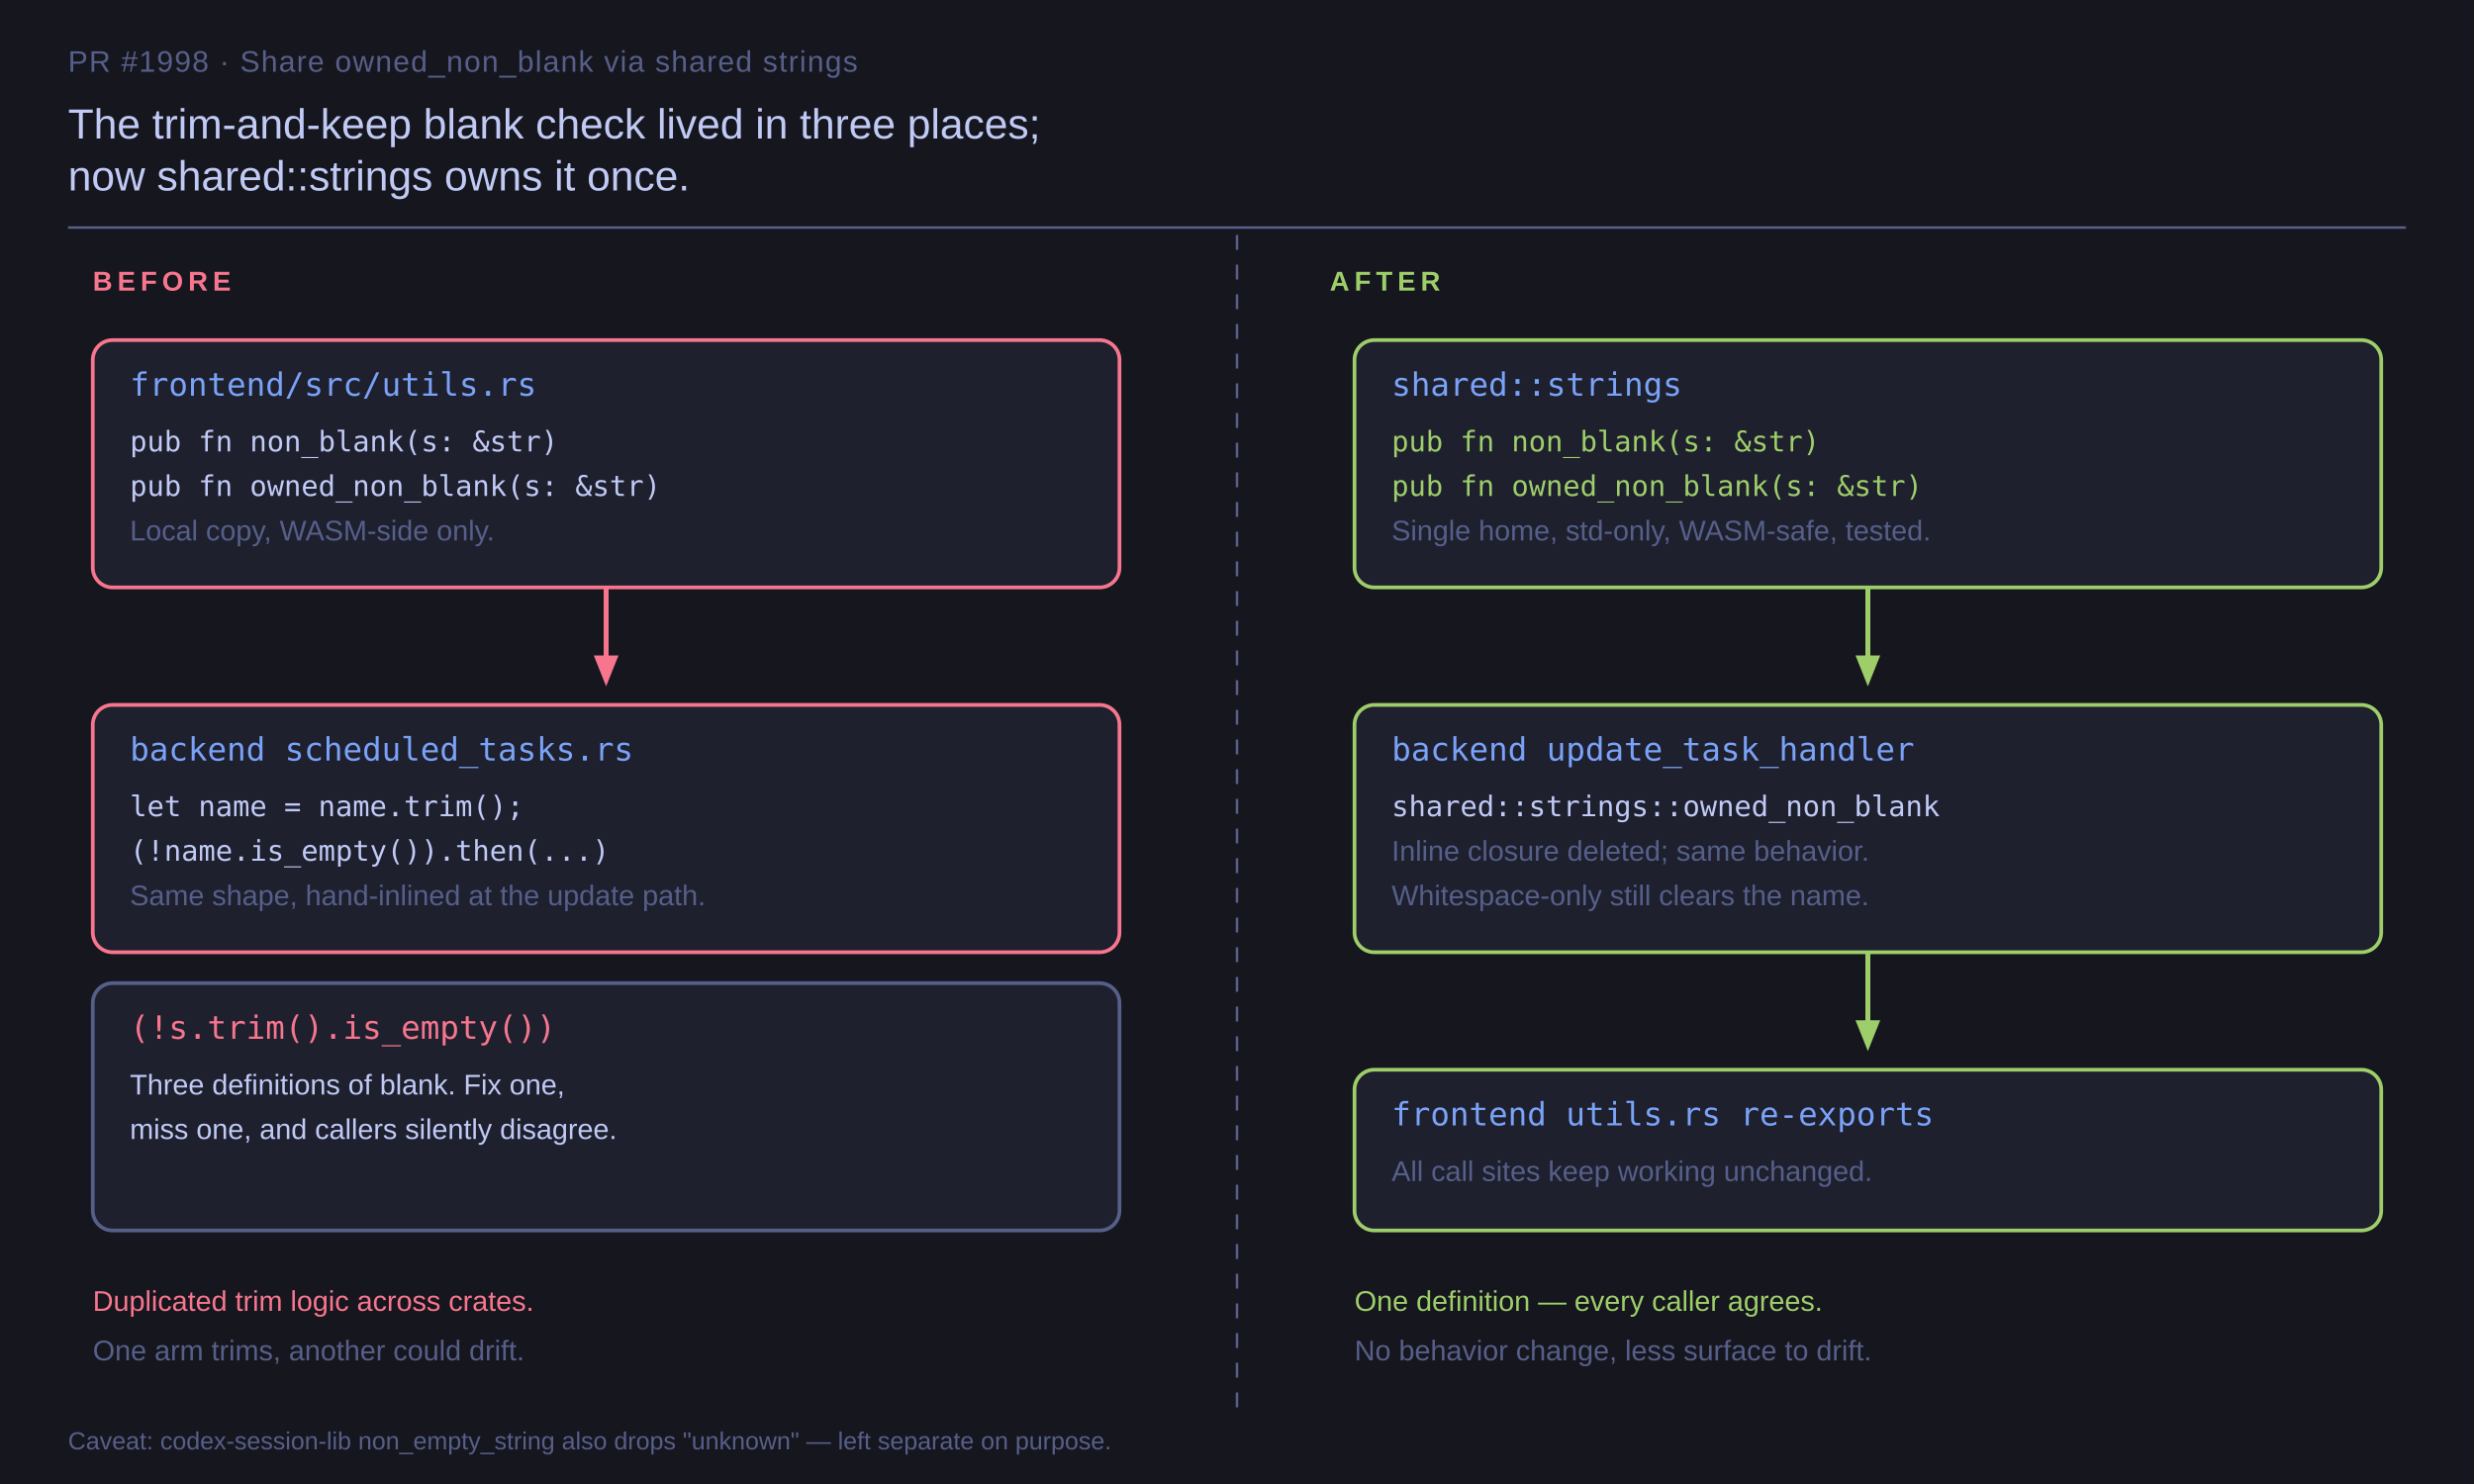
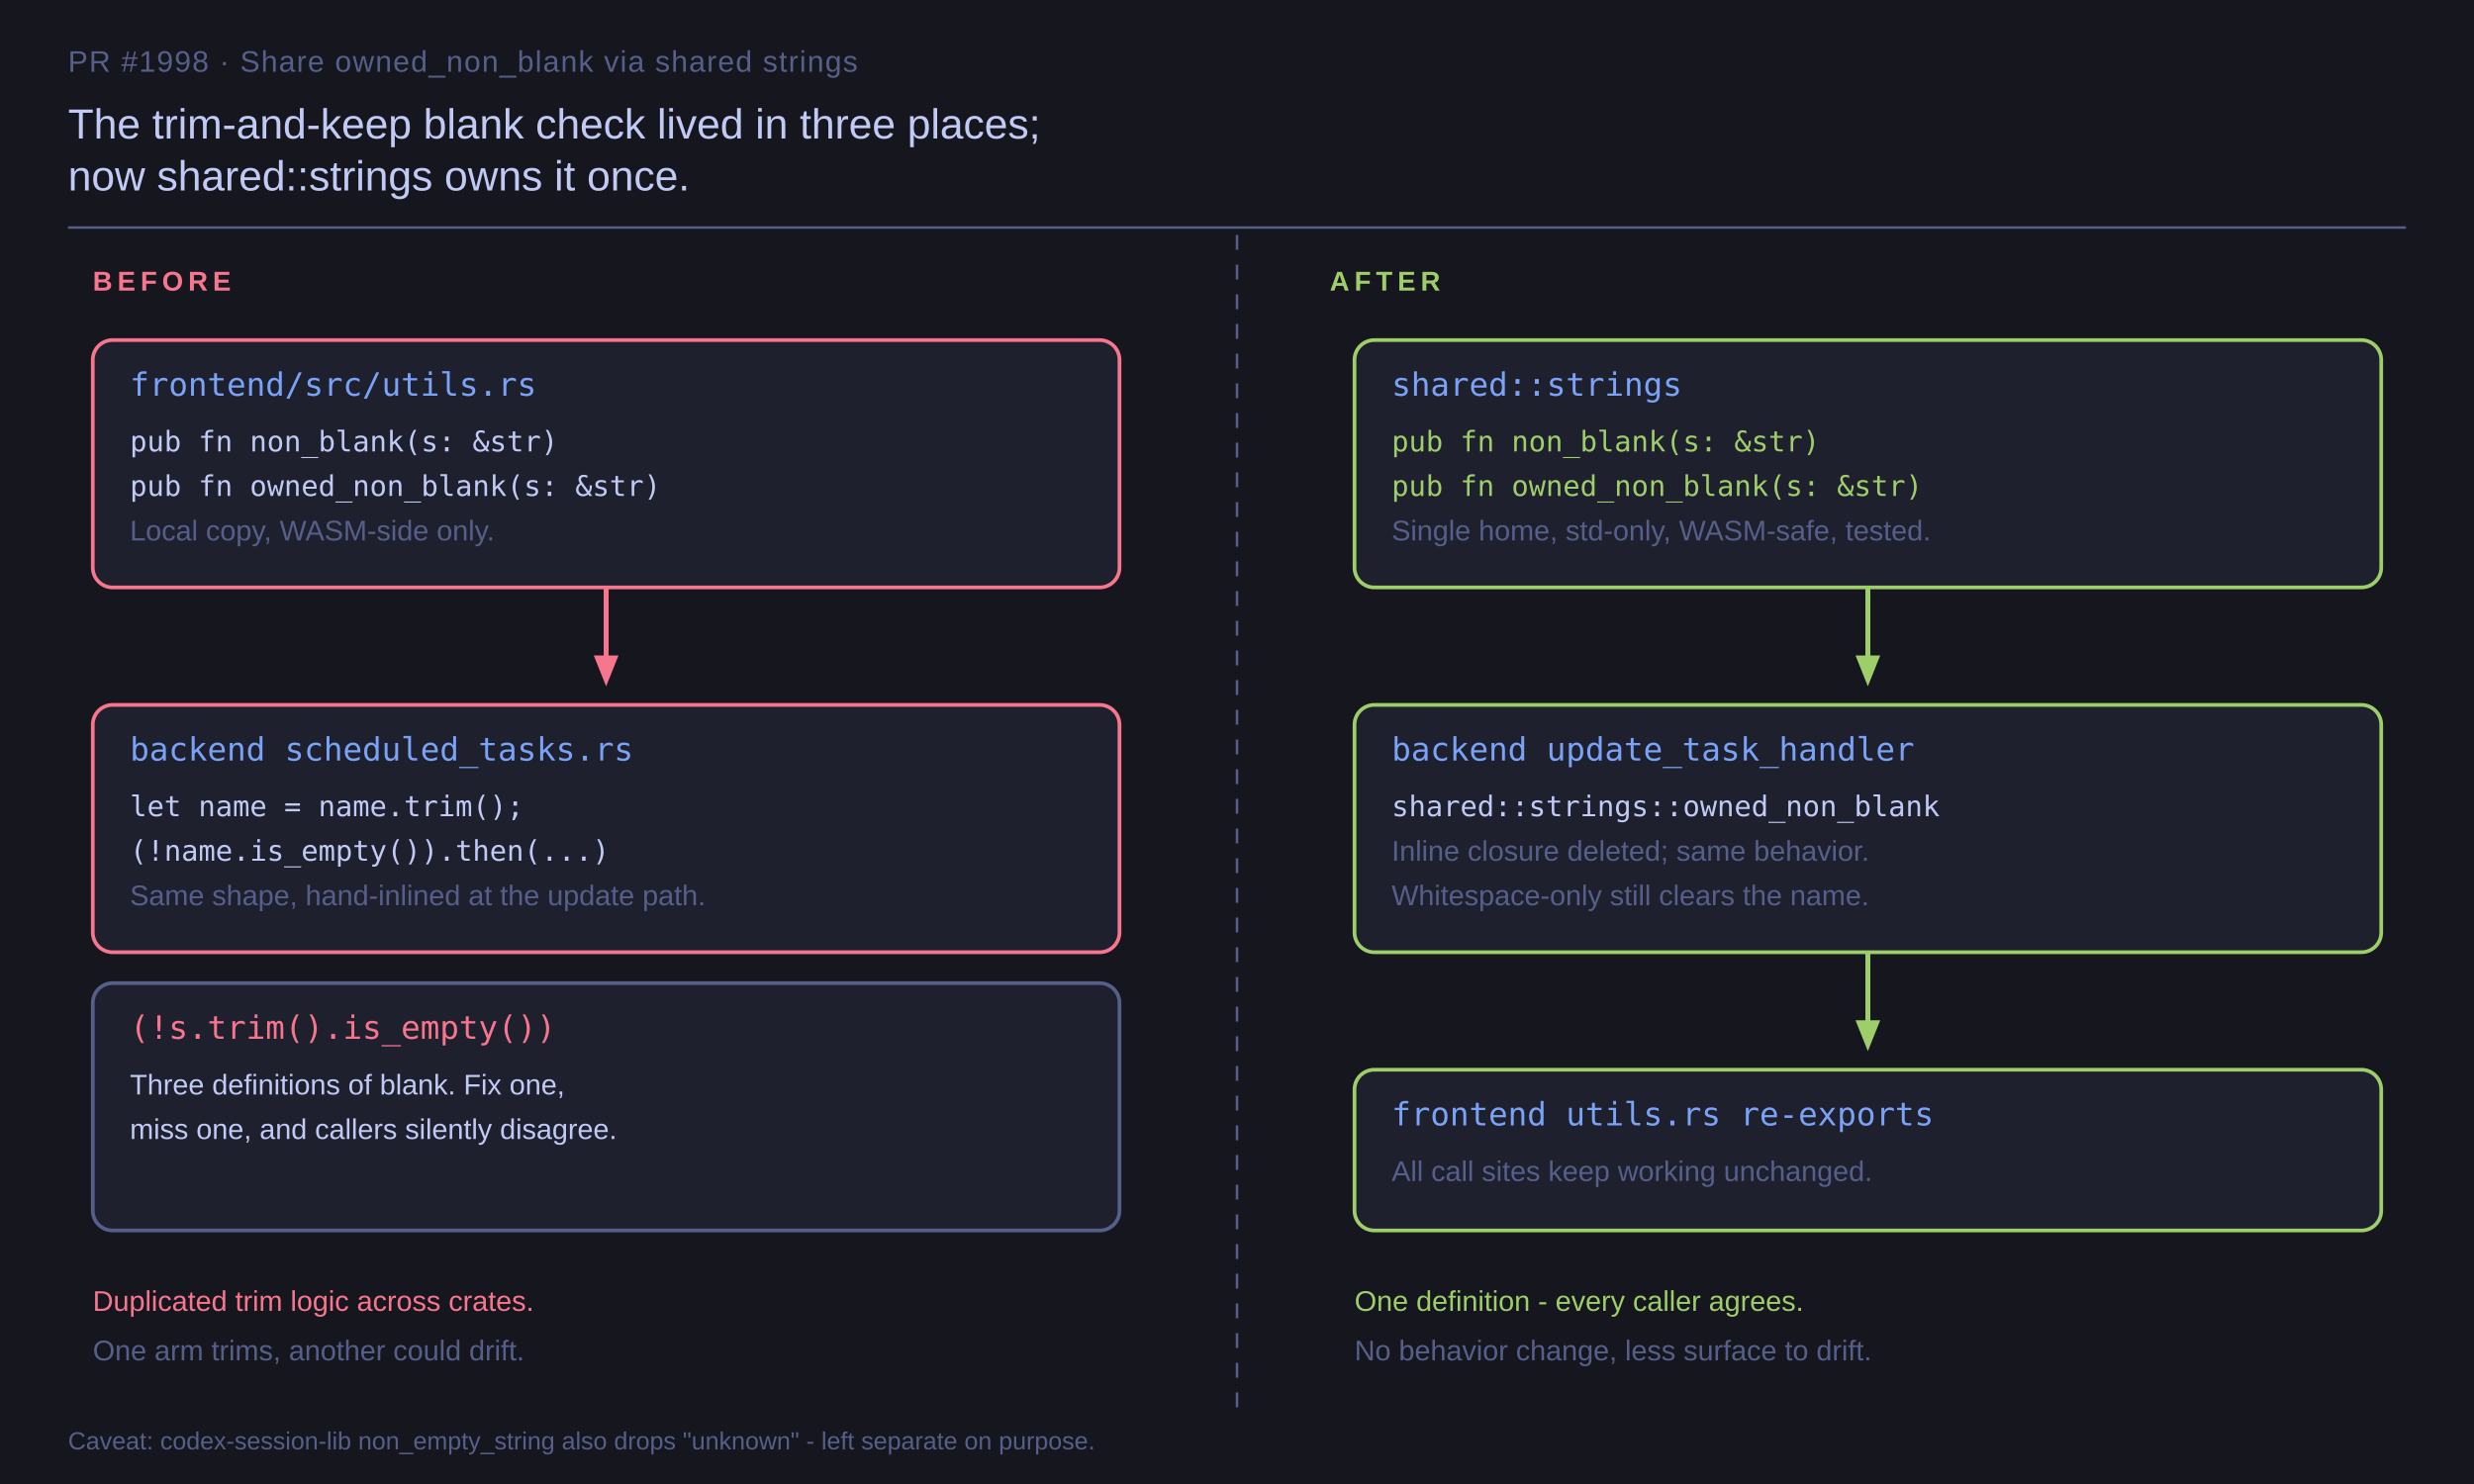
<svg xmlns="http://www.w3.org/2000/svg" width="2000" height="1200" viewBox="0 0 2000 1200" role="img" aria-labelledby="title desc">
  <rect width="2000" height="1200" fill="#16161e" />
  <text x="55" y="58" fill="#565f89" font-family="Arial, sans-serif" font-size="24" letter-spacing="1">PR #1998 · Share owned_non_blank via shared strings</text>
  <text x="55" y="112" fill="#c0caf5" font-family="Arial, sans-serif" font-size="34">The trim-and-keep blank check lived in three places;</text>
  <text x="55" y="154" fill="#c0caf5" font-family="Arial, sans-serif" font-size="34">now shared::strings owns it once.</text>
  <line x1="55" y1="184" x2="1945" y2="184" stroke="#565f89" stroke-width="2" />
  <line x1="1000" y1="190" x2="1000" y2="1140" stroke="#565f89" stroke-width="2" stroke-dasharray="12 12" />
  <text x="75" y="235" fill="#f7768e" font-family="Arial, sans-serif" font-size="22" font-weight="bold" letter-spacing="4">BEFORE</text>
  <rect x="75" y="275" width="830" height="200" rx="16" fill="#1e202e" stroke="#f7768e" stroke-width="3" />
  <text x="105" y="320" fill="#7aa2f7" font-family="monospace" font-size="26">frontend/src/utils.rs</text>
  <text x="105" y="365" fill="#c0caf5" font-family="monospace" font-size="23">pub fn non_blank(s: &amp;str)</text>
  <text x="105" y="401" fill="#c0caf5" font-family="monospace" font-size="23">pub fn owned_non_blank(s: &amp;str)</text>
  <text x="105" y="437" fill="#565f89" font-family="Arial, sans-serif" font-size="23">Local copy, WASM-side only.</text>
  <line x1="490" y1="475" x2="490" y2="535" stroke="#f7768e" stroke-width="4" />
  <polygon points="490,555 480,530 500,530" fill="#f7768e" />
  <rect x="75" y="570" width="830" height="200" rx="16" fill="#1e202e" stroke="#f7768e" stroke-width="3" />
  <text x="105" y="615" fill="#7aa2f7" font-family="monospace" font-size="26">backend scheduled_tasks.rs</text>
  <text x="105" y="660" fill="#c0caf5" font-family="monospace" font-size="23">let name = name.trim();</text>
  <text x="105" y="696" fill="#c0caf5" font-family="monospace" font-size="23">(!name.is_empty()).then(...)</text>
  <text x="105" y="732" fill="#565f89" font-family="Arial, sans-serif" font-size="23">Same shape, hand-inlined at the update path.</text>
  <rect x="75" y="795" width="830" height="200" rx="16" fill="#1e202e" stroke="#565f89" stroke-width="3" />
  <text x="105" y="840" fill="#f7768e" font-family="monospace" font-size="26">(!s.trim().is_empty())</text>
  <text x="105" y="885" fill="#c0caf5" font-family="Arial, sans-serif" font-size="23">Three definitions of blank. Fix one,</text>
  <text x="105" y="921" fill="#c0caf5" font-family="Arial, sans-serif" font-size="23">miss one, and callers silently disagree.</text>
  <text x="75" y="1060" fill="#f7768e" font-family="Arial, sans-serif" font-size="23">Duplicated trim logic across crates.</text>
  <text x="75" y="1100" fill="#565f89" font-family="Arial, sans-serif" font-size="23">One arm trims, another could drift.</text>
  <text x="1075" y="235" fill="#9ece6a" font-family="Arial, sans-serif" font-size="22" font-weight="bold" letter-spacing="4">AFTER</text>
  <rect x="1095" y="275" width="830" height="200" rx="16" fill="#1e202e" stroke="#9ece6a" stroke-width="3" />
  <text x="1125" y="320" fill="#7aa2f7" font-family="monospace" font-size="26">shared::strings</text>
  <text x="1125" y="365" fill="#9ece6a" font-family="monospace" font-size="23">pub fn non_blank(s: &amp;str)</text>
  <text x="1125" y="401" fill="#9ece6a" font-family="monospace" font-size="23">pub fn owned_non_blank(s: &amp;str)</text>
  <text x="1125" y="437" fill="#565f89" font-family="Arial, sans-serif" font-size="23">Single home, std-only, WASM-safe, tested.</text>
  <line x1="1510" y1="475" x2="1510" y2="535" stroke="#9ece6a" stroke-width="4" />
  <polygon points="1510,555 1500,530 1520,530" fill="#9ece6a" />
  <rect x="1095" y="570" width="830" height="200" rx="16" fill="#1e202e" stroke="#9ece6a" stroke-width="3" />
  <text x="1125" y="615" fill="#7aa2f7" font-family="monospace" font-size="26">backend update_task_handler</text>
  <text x="1125" y="660" fill="#c0caf5" font-family="monospace" font-size="23">shared::strings::owned_non_blank</text>
  <text x="1125" y="696" fill="#565f89" font-family="Arial, sans-serif" font-size="23">Inline closure deleted; same behavior.</text>
  <text x="1125" y="732" fill="#565f89" font-family="Arial, sans-serif" font-size="23">Whitespace-only still clears the name.</text>
  <line x1="1510" y1="770" x2="1510" y2="830" stroke="#9ece6a" stroke-width="4" />
  <polygon points="1510,850 1500,825 1520,825" fill="#9ece6a" />
  <rect x="1095" y="865" width="830" height="130" rx="16" fill="#1e202e" stroke="#9ece6a" stroke-width="3" />
  <text x="1125" y="910" fill="#7aa2f7" font-family="monospace" font-size="26">frontend utils.rs re-exports</text>
  <text x="1125" y="955" fill="#565f89" font-family="Arial, sans-serif" font-size="23">All call sites keep working unchanged.</text>
-   <text x="1095" y="1060" fill="#9ece6a" font-family="Arial, sans-serif" font-size="23">One definition — every caller agrees.</text>
+   <text x="1095" y="1060" fill="#9ece6a" font-family="Arial, sans-serif" font-size="23">One definition - every caller agrees.</text>
  <text x="1095" y="1100" fill="#565f89" font-family="Arial, sans-serif" font-size="23">No behavior change, less surface to drift.</text>
-   <text x="55" y="1172" fill="#565f89" font-family="Arial, sans-serif" font-size="20">Caveat: codex-session-lib non_empty_string also drops "unknown" — left separate on purpose.</text>
+   <text x="55" y="1172" fill="#565f89" font-family="Arial, sans-serif" font-size="20">Caveat: codex-session-lib non_empty_string also drops "unknown" - left separate on purpose.</text>
</svg>
